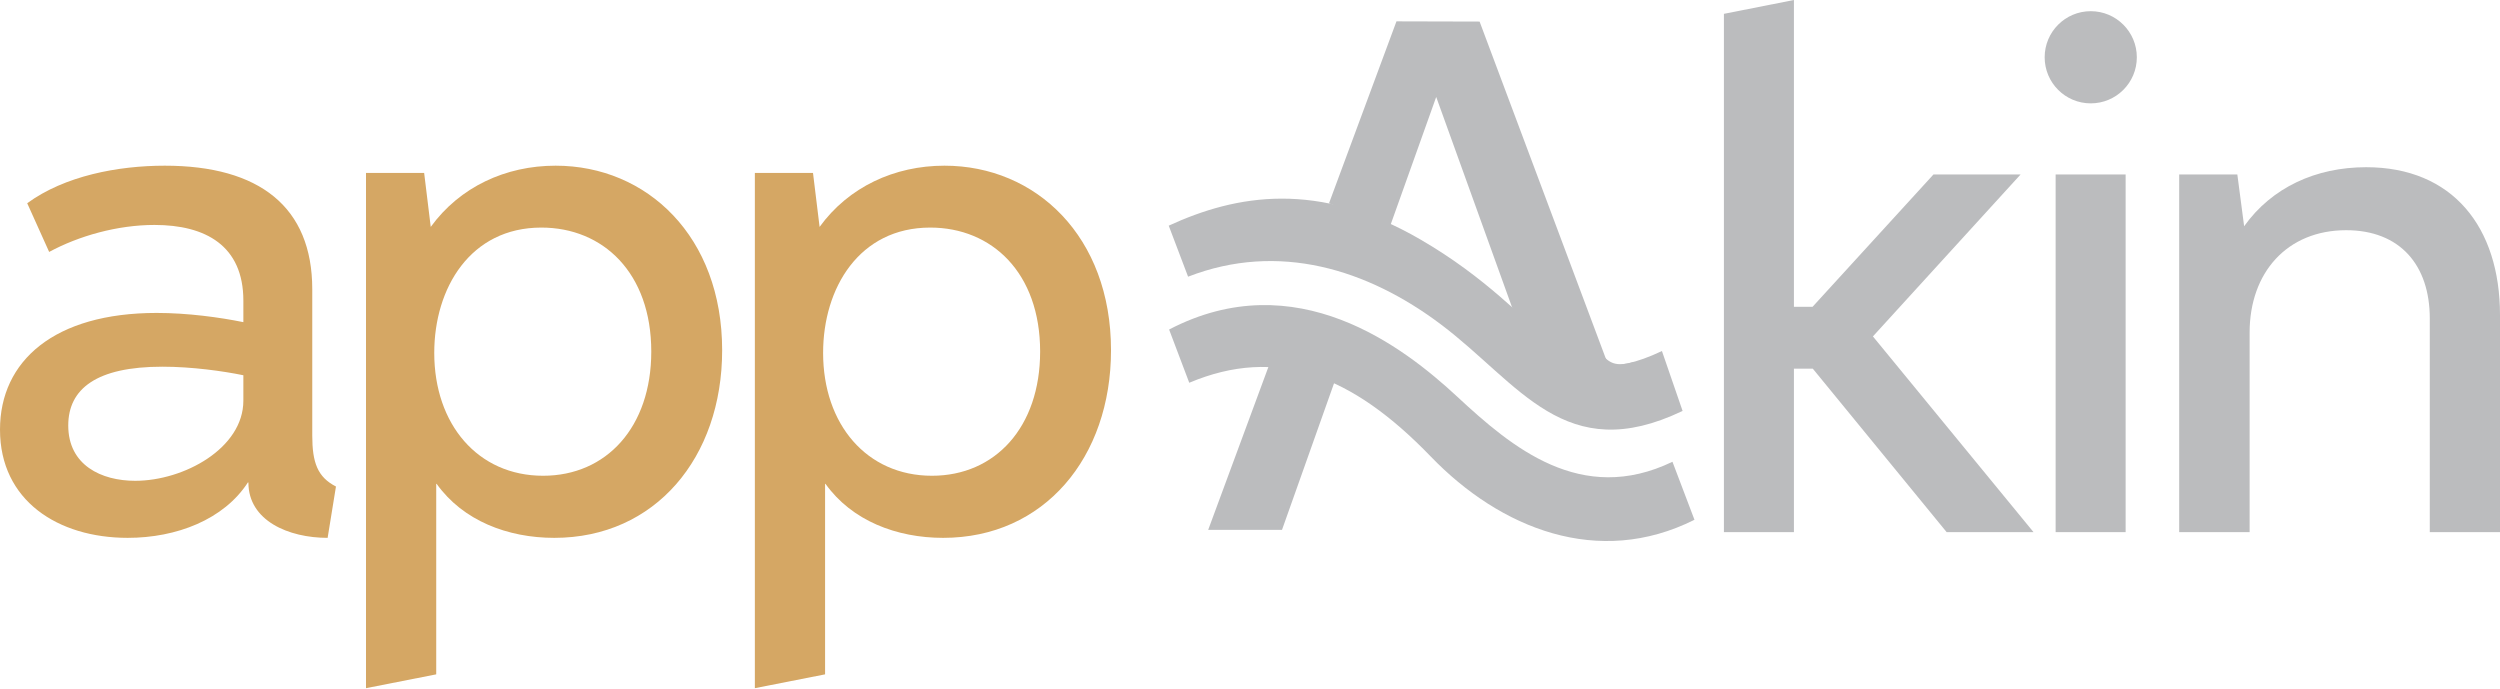
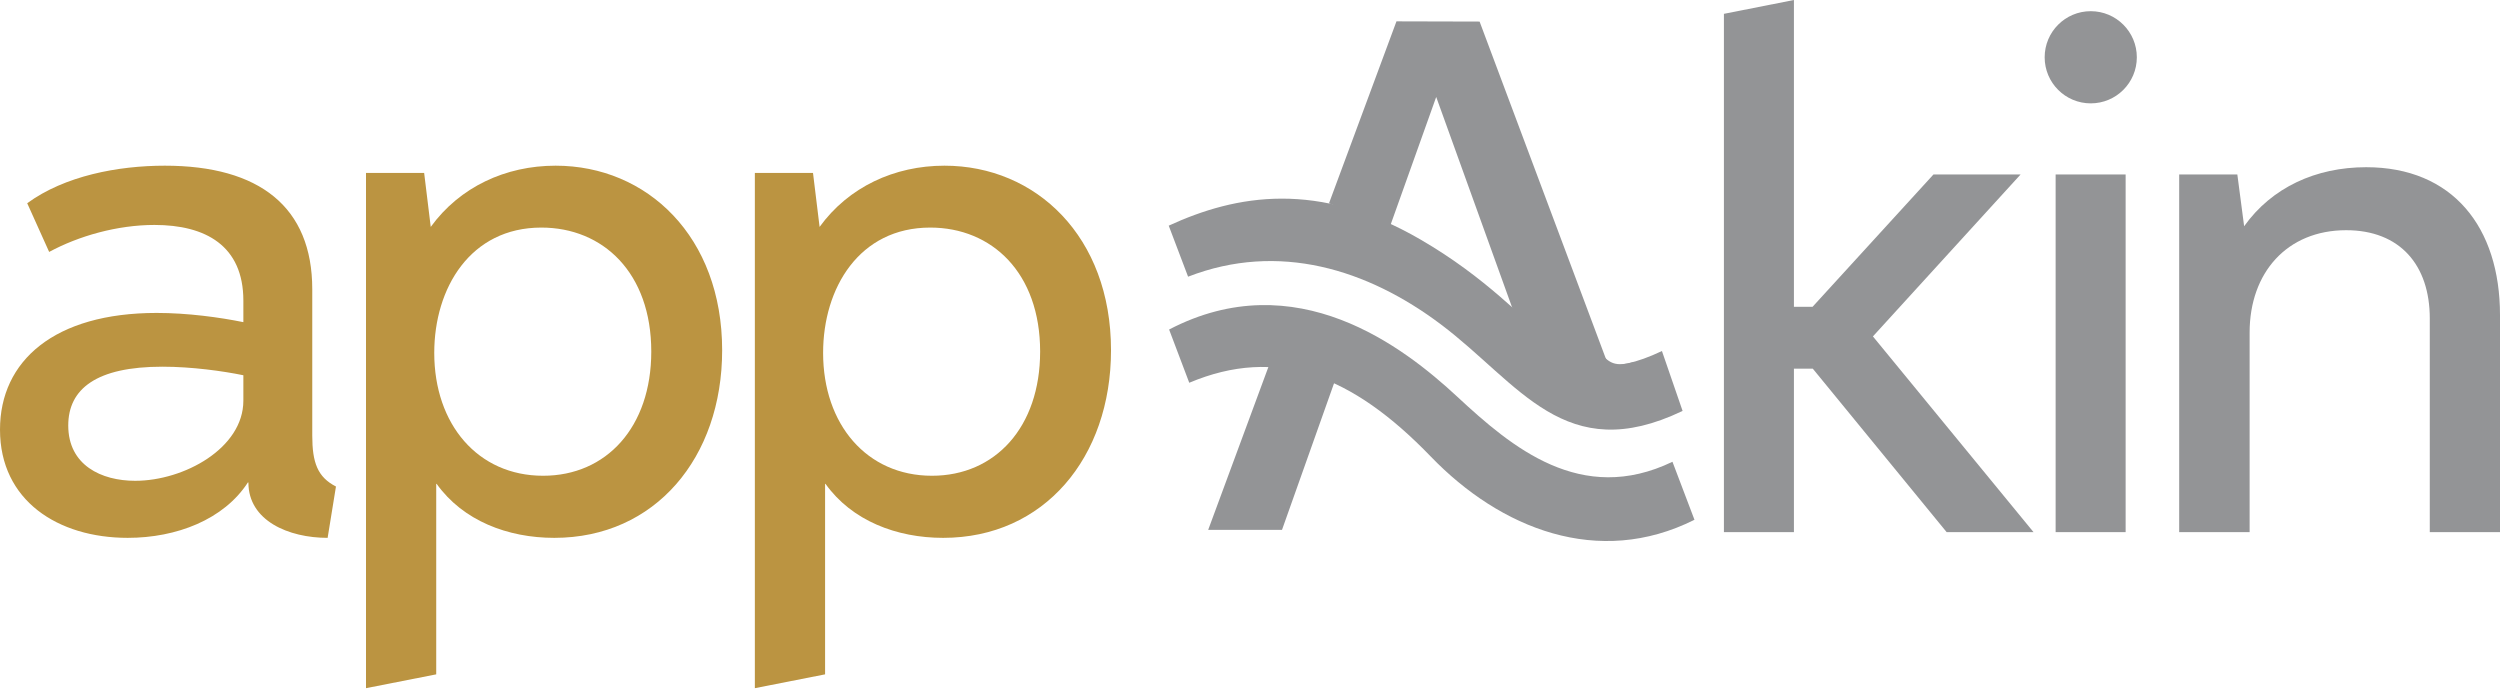
- <svg xmlns="http://www.w3.org/2000/svg" version="1.1" width="575.177" height="158.329" viewBox="0 0 575.177 158.329" overflow="visible" enable-background="new 0 0 575.177 158.329" xml:space="preserve">
-   <g id="Layer_1">
+ <svg xmlns="http://www.w3.org/2000/svg" version="1.1" id="Layer_1" width="575.177" height="158.329" viewBox="0 0 575.177 158.329" overflow="visible" enable-background="new 0 0 575.177 158.329" xml:space="preserve">
+   <g>
+     <polygon fill="#939496" points="277.967,121.909 294.95,121.909 308.067,84.961 292.86,81.618  " />
+     <polygon fill="#939496" points="305.766,46.768 321.286,4.912 340.411,4.963 370.824,86.161 360.687,86.323 349.084,74.041    330.428,22.308 319.665,52.46  " />
+     <path fill="#939496" d="M389.848,119.584c-22.104,11.1-44.66,2.047-60.657-14.535c-18.13-18.797-35.413-25.482-55.578-16.988   c0.013,0.035-4.636-12.248-4.636-12.248c29.167-15.208,53.964,4.007,66.297,15.457c12.524,11.629,28.476,25.1,49.51,14.971   L389.848,119.584z" />
+     <path fill="#939496" d="M387.115,94.54c-27.094,12.992-37.526-6.301-55.6-19.898c-16.872-12.699-37.327-19.075-58.172-10.983   c-0.008,0.008-4.454-11.741-4.454-11.741c15.568-7.158,34.396-10.492,57.976,3.22c30.422,17.689,31.887,36.868,55.497,25.62   L387.115,94.54z" />
    <g>
-       <polygon fill="#BBBCBE" points="277.967,121.909 294.95,121.909 308.067,84.961 292.86,81.618   " />
-       <polygon fill="#BBBCBE" points="305.766,46.768 321.286,4.912 340.411,4.963 370.824,86.161 360.687,86.323 349.084,74.041     330.428,22.308 319.665,52.46   " />
-       <path fill="#BBBCBE" d="M389.848,119.584c-22.104,11.1-44.66,2.047-60.657-14.535c-18.13-18.797-35.413-25.482-55.578-16.988    c0.013,0.035-4.636-12.248-4.636-12.248c29.167-15.208,53.964,4.007,66.297,15.457c12.524,11.629,28.476,25.1,49.51,14.971    L389.848,119.584z" />
-       <path fill="#BBBCBE" d="M387.115,94.54c-27.094,12.992-37.526-6.301-55.6-19.898c-16.872-12.699-37.327-19.075-58.172-10.983    c-0.008,0.008-4.454-11.741-4.454-11.741c15.568-7.158,34.396-10.492,57.976,3.22c30.422,17.689,31.887,36.868,55.497,25.62    L387.115,94.54z" />
-       <g>
-         <path fill="#BBBCBE" d="M375.777,83.354c-4.112,1.018-5.399,0.213-7.353-1.871l-1.706,1.598c2.487,2.652,4.656,3.771,9.621,2.543     L375.777,83.354z" />
-       </g>
-       <path fill="#BBBCBE" d="M412.729,84.821v37.611h-16.106V3.182L412.729,0v70.583h4.291l27.818-30.446h20.043l-33.977,37.261    l36.955,45.034h-19.991l-30.797-37.611H412.729z" />
-       <path fill="#BBBCBE" d="M470.417,13.178c0-5.855,4.745-10.604,10.602-10.604c5.857,0,10.603,4.748,10.603,10.604    c0,5.857-4.745,10.604-10.603,10.604C475.162,23.782,470.417,19.035,470.417,13.178z M472.94,40.137h16.106v82.295H472.94V40.137z    " />
-       <path fill="#BBBCBE" d="M559.022,122.432V73.257c0-12.269-6.865-20.294-19.234-20.294c-13.632,0-22.215,9.793-22.215,23.526    v45.943h-16.206V40.137h13.379l1.564,11.916c6.363-8.936,16.51-13.583,28.073-13.583c19.89,0,30.794,13.786,30.794,34.029v49.933    H559.022z" />
+       <path fill="#939496" d="M375.777,83.354c-4.112,1.018-5.399,0.213-7.353-1.871l-1.706,1.598c2.487,2.652,4.656,3.771,9.621,2.543    L375.777,83.354z" />
    </g>
-     <g>
-       <path fill="#D5A764" d="M75.377,123.745c-8.986,0-18.227-3.938-18.227-12.721l-0.1-0.051    c-5.554,8.582-16.459,12.771-27.667,12.771C13.329,123.745,0,115.165,0,98.854c0-15.852,12.521-26.857,36.048-26.857    c7.118,0,14.49,1.01,19.943,2.121V69.17c0-12.674-8.735-17.417-20.447-17.417c-8.532,0-17.418,2.525-24.235,6.208L6.26,46.755    c8.634-6.313,20.901-8.636,31.656-8.636c21.759,0,33.926,9.495,33.926,28.427v33.674c0,6.207,1.213,9.539,5.453,11.713    L75.377,123.745z M37.359,84.366c-15.195,0-21.657,5.102-21.657,13.529c0,9.141,7.623,12.723,15.397,12.723    c11.258,0,24.891-7.521,24.891-18.426v-5.857C51.345,85.375,44.126,84.366,37.359,84.366z" />
-       <path fill="#D5A764" d="M99.101,52.205c6.665-9.189,17.215-14.086,28.725-14.086c21.053,0,38.32,16.31,38.32,42.46    c0,24.691-15.398,43.166-38.622,43.166c-10.703,0-21.003-3.938-27.062-12.42h-0.1v43.824l-16.156,3.18V39.786h13.378    L99.101,52.205z M124.545,52.358c-16.308,0-24.637,13.883-24.637,28.828c0,16.459,10.047,28.271,25.042,28.271    c14.539,0,24.89-11.158,24.89-28.576C149.839,62.758,138.732,52.358,124.545,52.358z" />
-       <path fill="#D5A764" d="M188.565,52.205c6.664-9.189,17.215-14.086,28.726-14.086c21.053,0,38.32,16.31,38.32,42.46    c0,24.691-15.399,43.166-38.622,43.166c-10.703,0-21.004-3.938-27.062-12.42h-0.1v43.824l-16.157,3.18V39.786h13.378    L188.565,52.205z M214.011,52.358c-16.308,0-24.638,13.883-24.638,28.828c0,16.459,10.047,28.271,25.041,28.271    c14.54,0,24.89-11.158,24.89-28.576C239.304,62.758,228.197,52.358,214.011,52.358z" />
-     </g>
+     <path fill="#939496" d="M412.729,84.821v37.611h-16.106V3.182L412.729,0v70.583h4.291l27.818-30.446h20.043l-33.977,37.261   l36.955,45.034h-19.991l-30.797-37.611H412.729z" />
+     <path fill="#939496" d="M470.417,13.178c0-5.855,4.745-10.604,10.602-10.604c5.857,0,10.603,4.748,10.603,10.604   c0,5.857-4.745,10.604-10.603,10.604C475.162,23.782,470.417,19.035,470.417,13.178z M472.94,40.137h16.106v82.295H472.94V40.137z" />
+     <path fill="#939496" d="M559.022,122.432V73.257c0-12.269-6.865-20.294-19.234-20.294c-13.632,0-22.215,9.793-22.215,23.526v45.943   h-16.206V40.137h13.379l1.564,11.916c6.363-8.936,16.51-13.583,28.073-13.583c19.89,0,30.794,13.786,30.794,34.029v49.933H559.022z   " />
  </g>
-   <g id="Layer_4" display="none">
-     <g display="inline">
-       <polygon fill="#626467" points="277.967,121.909 294.95,121.909 308.067,84.961 292.86,81.618   " />
-       <polygon fill="#626467" points="305.766,46.768 321.286,4.912 340.411,4.963 370.824,86.161 360.687,86.323 349.084,74.041     330.428,22.308 319.665,52.46   " />
-       <path fill="#626467" d="M389.848,119.584c-22.104,11.1-44.66,2.047-60.657-14.535c-18.13-18.797-35.413-25.482-55.578-16.988    c0.013,0.035-4.636-12.248-4.636-12.248c29.167-15.208,53.964,4.007,66.297,15.457c12.524,11.629,28.476,25.1,49.51,14.971    L389.848,119.584z" />
-       <path fill="#626467" d="M387.115,94.54c-27.094,12.992-37.526-6.301-55.6-19.898c-16.872-12.699-37.327-19.075-58.172-10.983    c-0.008,0.008-4.454-11.741-4.454-11.741c15.568-7.158,34.396-10.492,57.976,3.22c30.422,17.689,31.887,36.868,55.497,25.62    L387.115,94.54z" />
-       <g>
-         <path fill="#626467" d="M375.777,83.354c-4.112,1.018-5.399,0.213-7.353-1.871l-1.706,1.598c2.487,2.652,4.656,3.771,9.621,2.543     L375.777,83.354z" />
-       </g>
-       <path fill="#626467" d="M412.729,84.821v37.611h-16.106V3.182L412.729,0v70.583h4.291l27.818-30.446h20.043l-33.977,37.261    l36.955,45.034h-19.991l-30.797-37.611H412.729z" />
-       <path fill="#626467" d="M470.417,13.178c0-5.855,4.745-10.604,10.602-10.604c5.857,0,10.603,4.748,10.603,10.604    c0,5.857-4.745,10.604-10.603,10.604C475.162,23.782,470.417,19.035,470.417,13.178z M472.94,40.137h16.106v82.295H472.94V40.137z    " />
-       <path fill="#626467" d="M559.022,122.432V73.257c0-12.269-6.865-20.294-19.234-20.294c-13.632,0-22.215,9.793-22.215,23.526    v45.943h-16.206V40.137h13.379l1.564,11.916c6.363-8.936,16.51-13.583,28.073-13.583c19.89,0,30.794,13.786,30.794,34.029v49.933    H559.022z" />
-     </g>
-     <g display="inline">
-       <path fill="#C17E1B" d="M75.377,123.745c-8.986,0-18.227-3.938-18.227-12.721l-0.1-0.051    c-5.554,8.582-16.459,12.771-27.667,12.771C13.329,123.745,0,115.165,0,98.854c0-15.852,12.521-26.857,36.048-26.857    c7.118,0,14.49,1.01,19.943,2.121V69.17c0-12.674-8.735-17.417-20.447-17.417c-8.532,0-17.418,2.525-24.235,6.208L6.26,46.755    c8.634-6.313,20.901-8.636,31.656-8.636c21.759,0,33.926,9.495,33.926,28.427v33.674c0,6.207,1.213,9.539,5.453,11.713    L75.377,123.745z M37.359,84.366c-15.195,0-21.657,5.102-21.657,13.529c0,9.141,7.623,12.723,15.397,12.723    c11.258,0,24.891-7.521,24.891-18.426v-5.857C51.345,85.375,44.126,84.366,37.359,84.366z" />
-       <path fill="#C17E1B" d="M99.101,52.205c6.665-9.189,17.215-14.086,28.725-14.086c21.053,0,38.32,16.31,38.32,42.46    c0,24.691-15.398,43.166-38.622,43.166c-10.703,0-21.003-3.938-27.062-12.42h-0.1v43.824l-16.156,3.18V39.786h13.378    L99.101,52.205z M124.545,52.358c-16.308,0-24.637,13.883-24.637,28.828c0,16.459,10.047,28.271,25.042,28.271    c14.539,0,24.89-11.158,24.89-28.576C149.839,62.758,138.732,52.358,124.545,52.358z" />
-       <path fill="#C17E1B" d="M188.565,52.205c6.664-9.189,17.215-14.086,28.726-14.086c21.053,0,38.32,16.31,38.32,42.46    c0,24.691-15.399,43.166-38.622,43.166c-10.703,0-21.004-3.938-27.062-12.42h-0.1v43.824l-16.157,3.18V39.786h13.378    L188.565,52.205z M214.011,52.358c-16.308,0-24.638,13.883-24.638,28.828c0,16.459,10.047,28.271,25.041,28.271    c14.54,0,24.89-11.158,24.89-28.576C239.304,62.758,228.197,52.358,214.011,52.358z" />
-     </g>
+   <g>
+     <path fill="#BB9441" d="M75.377,123.745c-8.986,0-18.227-3.938-18.227-12.721l-0.1-0.051c-5.554,8.582-16.459,12.771-27.667,12.771   C13.329,123.745,0,115.165,0,98.854c0-15.852,12.521-26.857,36.048-26.857c7.118,0,14.49,1.01,19.943,2.121V69.17   c0-12.674-8.735-17.417-20.447-17.417c-8.532,0-17.418,2.525-24.235,6.208L6.26,46.755c8.634-6.313,20.901-8.636,31.656-8.636   c21.759,0,33.926,9.495,33.926,28.427v33.674c0,6.207,1.213,9.539,5.453,11.713L75.377,123.745z M37.359,84.366   c-15.195,0-21.657,5.102-21.657,13.529c0,9.141,7.623,12.723,15.397,12.723c11.258,0,24.891-7.521,24.891-18.426v-5.857   C51.345,85.375,44.126,84.366,37.359,84.366z" />
+     <path fill="#BB9441" d="M99.101,52.205c6.665-9.189,17.215-14.086,28.725-14.086c21.053,0,38.32,16.31,38.32,42.46   c0,24.691-15.398,43.166-38.622,43.166c-10.703,0-21.003-3.938-27.062-12.42h-0.1v43.824l-16.156,3.18V39.786h13.378L99.101,52.205   z M124.545,52.358c-16.308,0-24.637,13.883-24.637,28.828c0,16.459,10.047,28.271,25.042,28.271   c14.539,0,24.89-11.158,24.89-28.576C149.839,62.758,138.732,52.358,124.545,52.358z" />
+     <path fill="#BB9441" d="M188.565,52.205c6.664-9.189,17.215-14.086,28.726-14.086c21.053,0,38.32,16.31,38.32,42.46   c0,24.691-15.399,43.166-38.622,43.166c-10.703,0-21.004-3.938-27.062-12.42h-0.1v43.824l-16.157,3.18V39.786h13.378   L188.565,52.205z M214.011,52.358c-16.308,0-24.638,13.883-24.638,28.828c0,16.459,10.047,28.271,25.041,28.271   c14.54,0,24.89-11.158,24.89-28.576C239.304,62.758,228.197,52.358,214.011,52.358z" />
  </g>
</svg>
